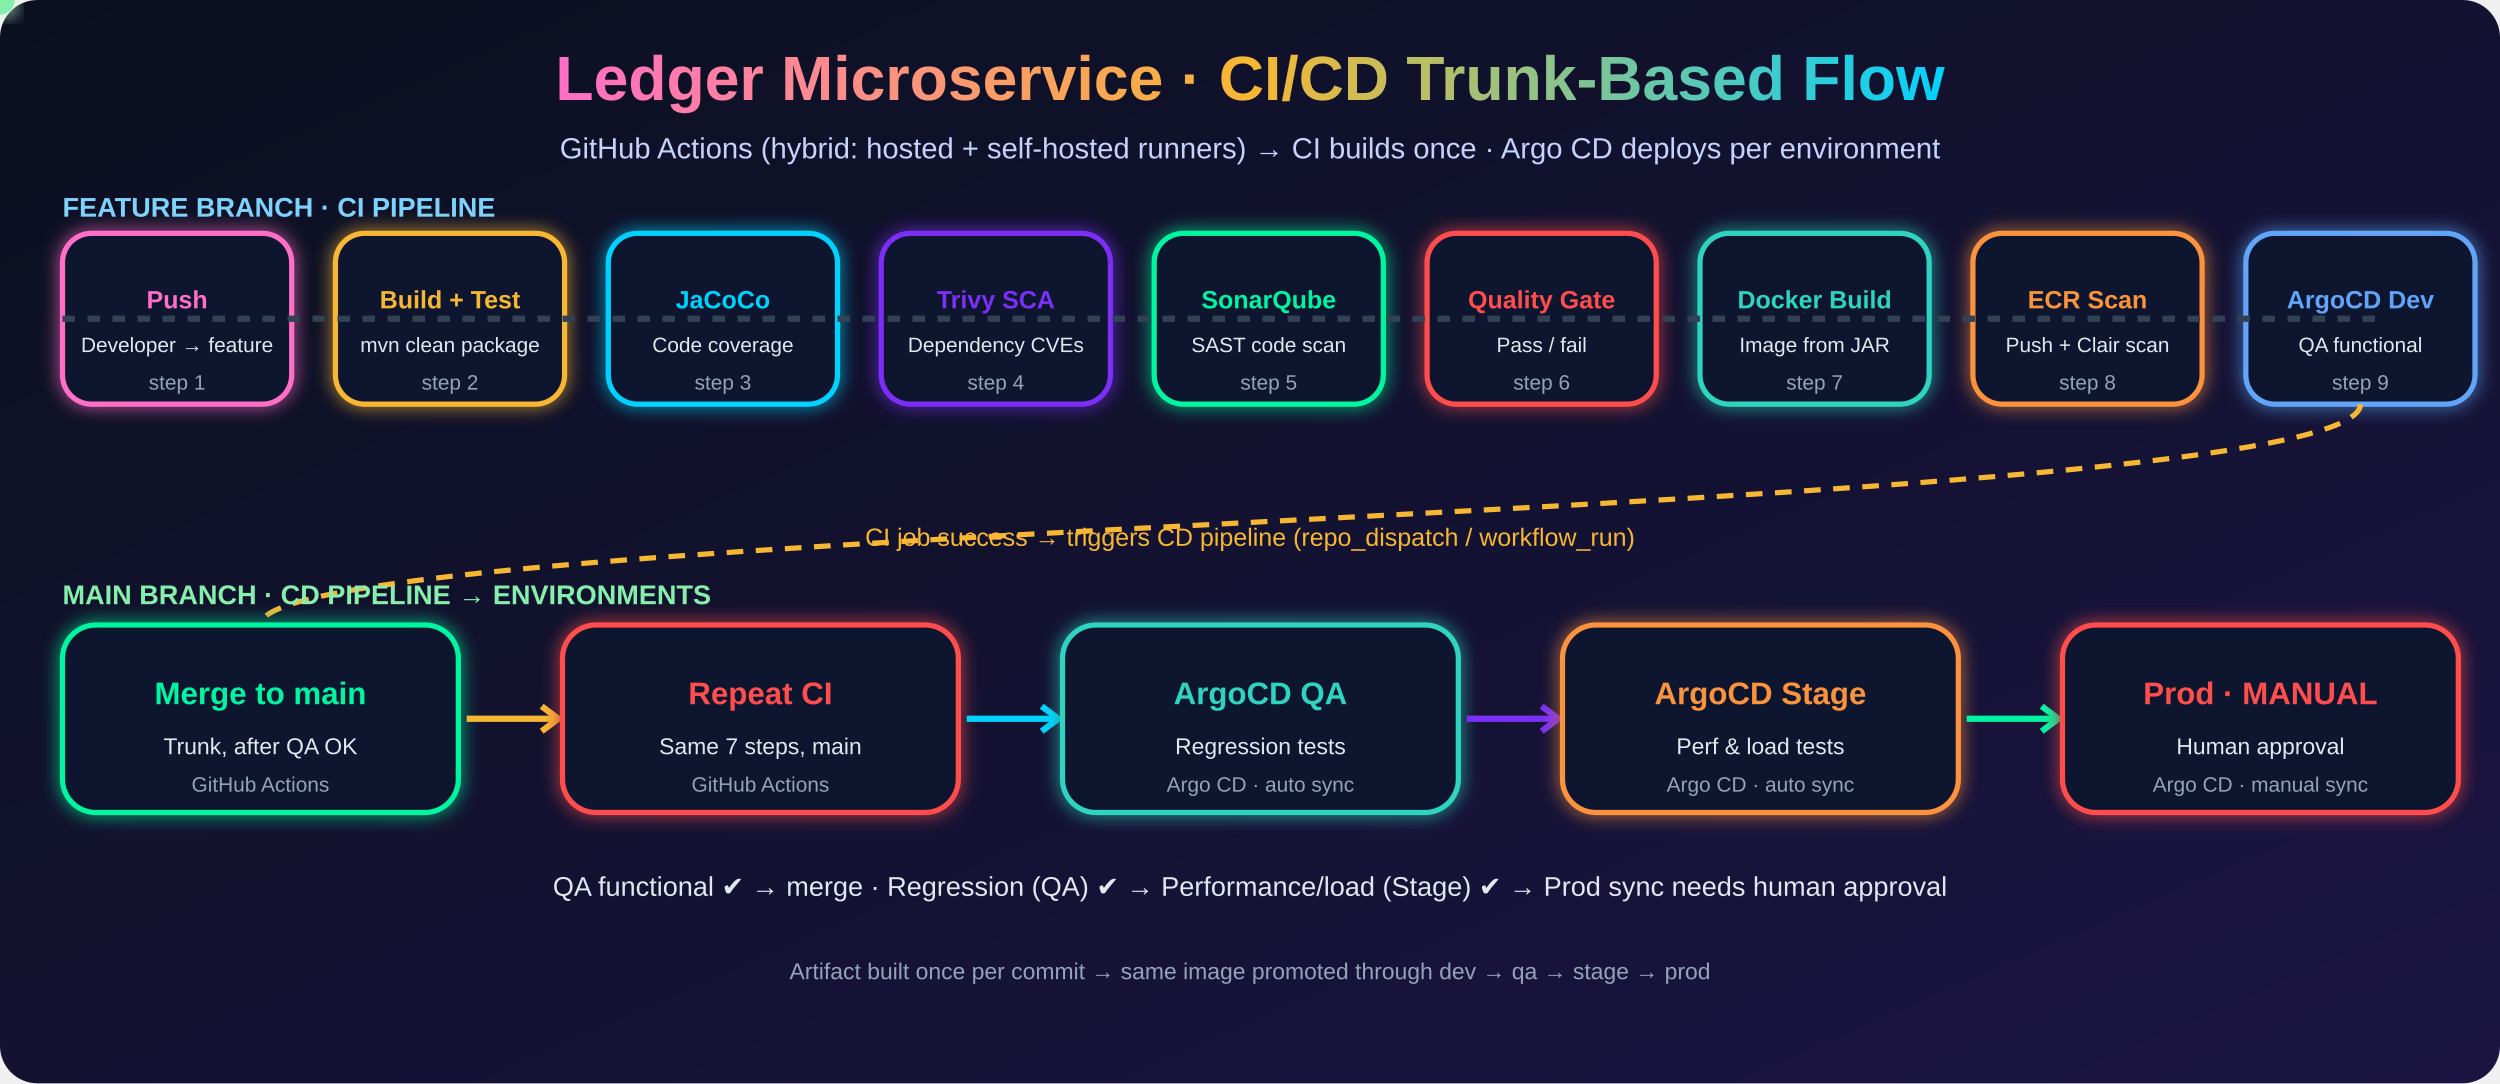
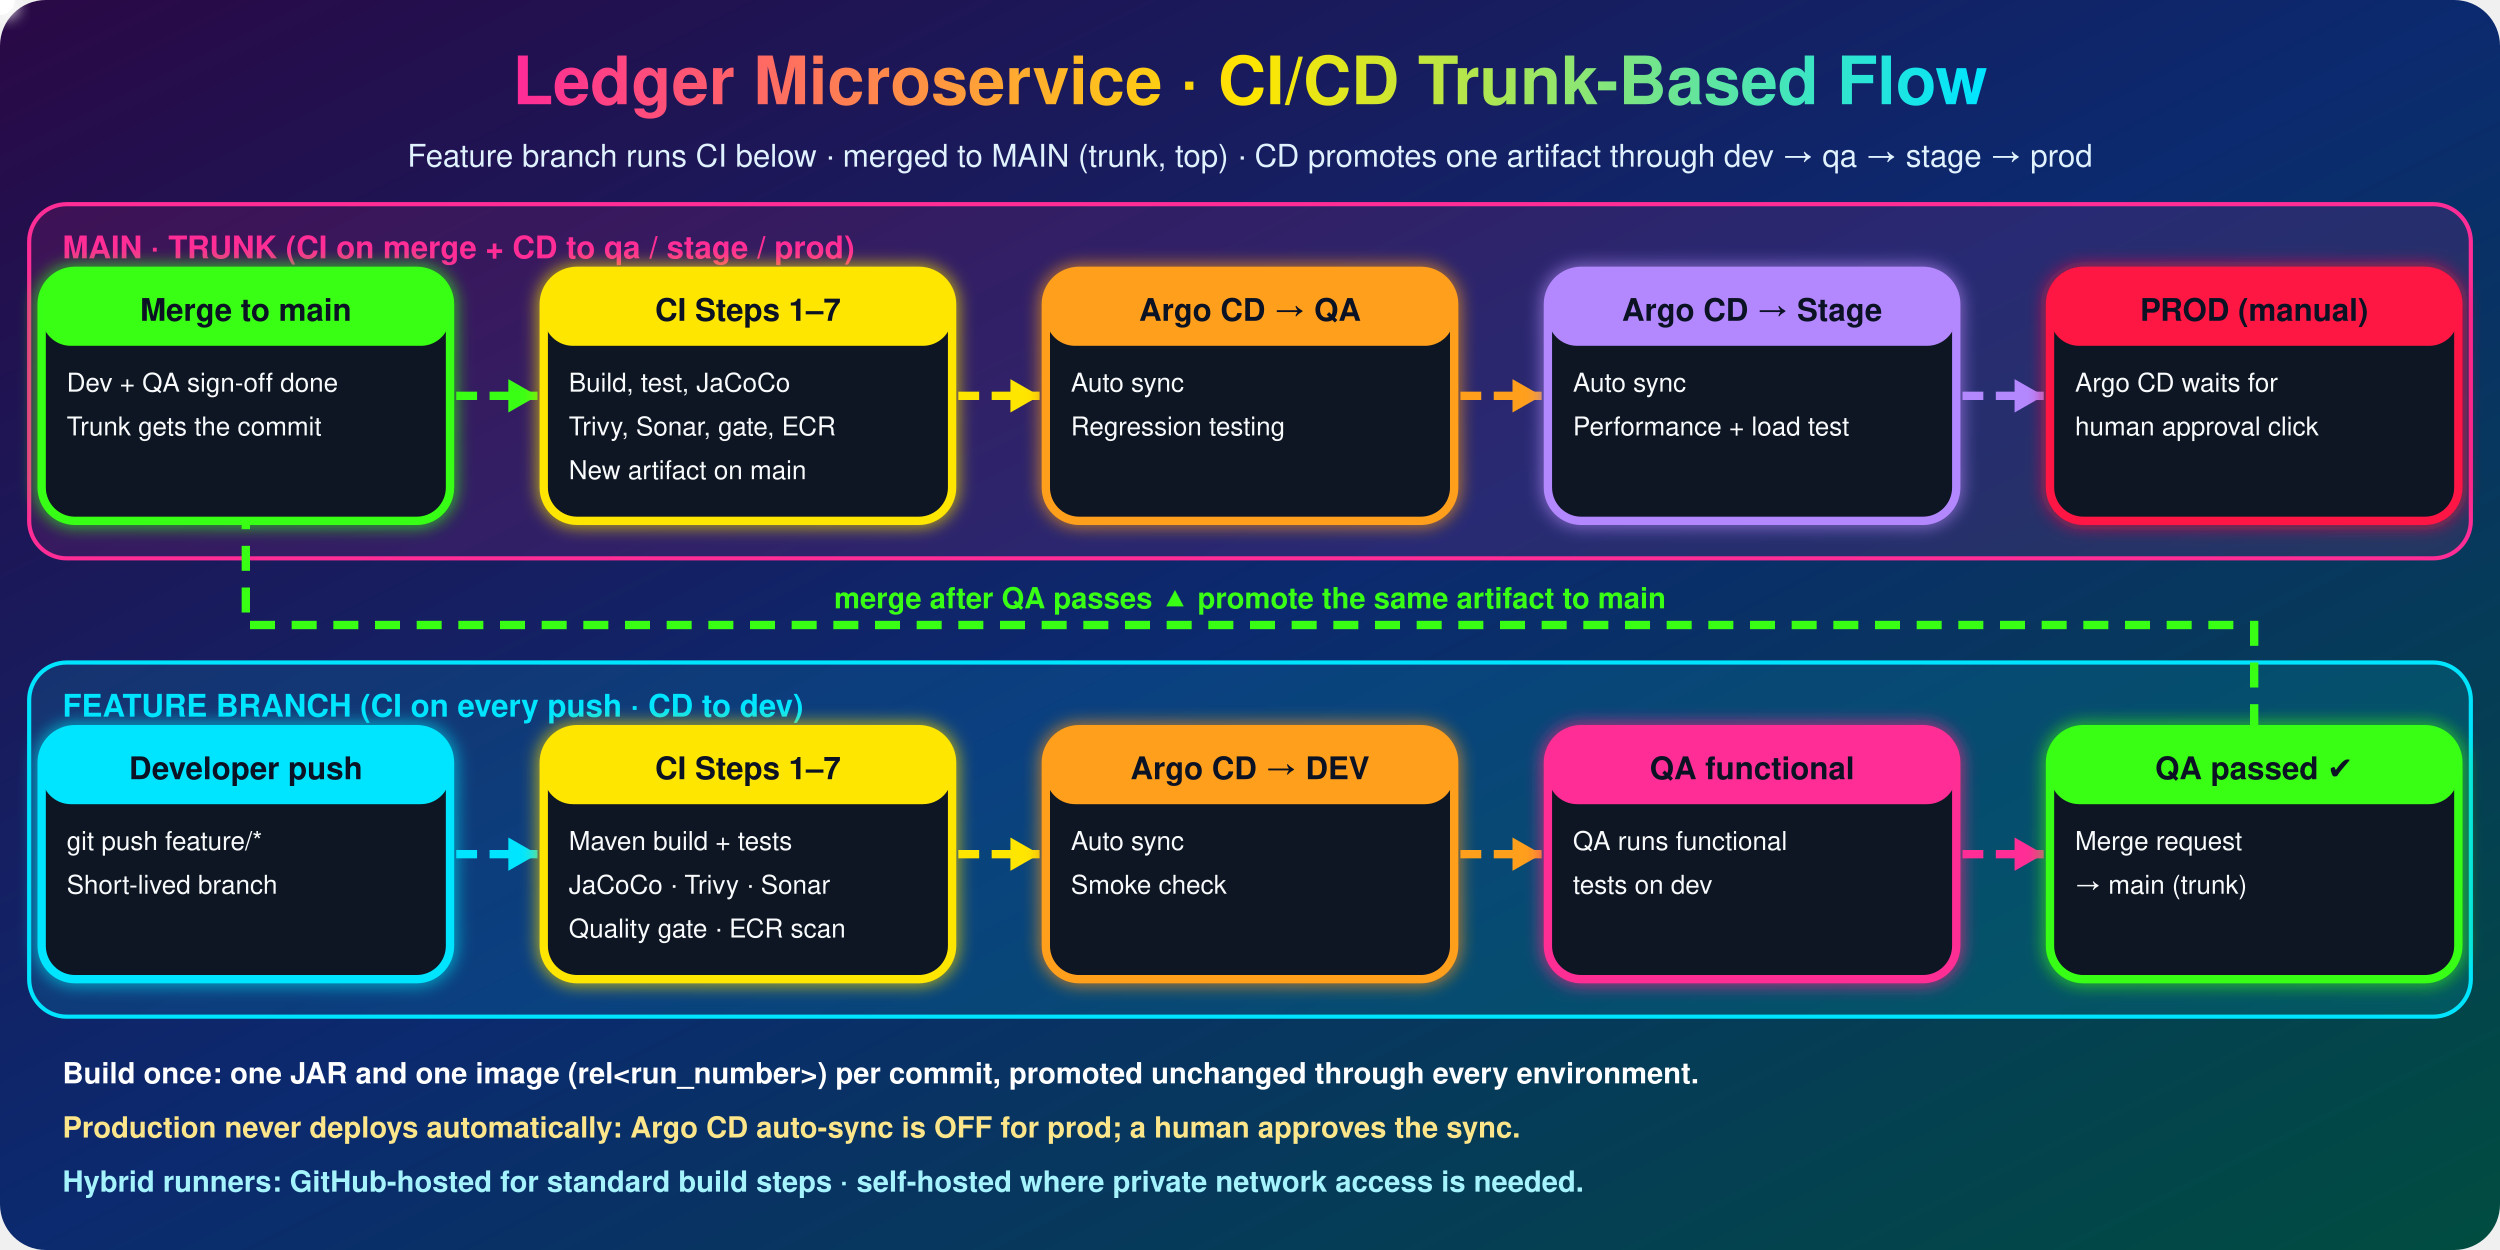
- <svg xmlns="http://www.w3.org/2000/svg" viewBox="0 0 1200 520" width="100%" role="img" aria-label="CI/CD trunk-based flow">
+ <svg xmlns="http://www.w3.org/2000/svg" viewBox="0 0 1200 600" width="100%" role="img">
  <defs>
-     <linearGradient id="bg" x1="0" y1="0" x2="1" y2="1">
-       <stop offset="0" stop-color="#0b1020" />
-       <stop offset="1" stop-color="#1b1442" />
-     </linearGradient>
-     <linearGradient id="title" x1="0" x2="1">
-       <stop offset="0" stop-color="#ff6ec7" />
-       <stop offset="0.5" stop-color="#f7b733" />
-       <stop offset="1" stop-color="#00d2ff" />
-     </linearGradient>
-     <filter id="glow" x="-30%" y="-30%" width="160%" height="160%">
+     <filter id="glow" x="-50%" y="-50%" width="200%" height="200%">
      <feGaussianBlur stdDeviation="4" result="b" />
      <feMerge>
        <feMergeNode in="b" />
        <feMergeNode in="SourceGraphic" />
      </feMerge>
    </filter>
+     <linearGradient id="bg" x1="0" y1="0" x2="1" y2="1">
+       <stop offset="0" stop-color="#2a0845" />
+       <stop offset="0.5" stop-color="#0b2a6f" />
+       <stop offset="1" stop-color="#004d40" />
+     </linearGradient>
+     <linearGradient id="ttl" x1="0" x2="1">
+       <stop offset="0" stop-color="#ff2d95" />
+       <stop offset="0.5" stop-color="#ffe600" />
+       <stop offset="1" stop-color="#00e5ff" />
+     </linearGradient>
+     <marker id="ah" markerWidth="10" markerHeight="10" refX="8" refY="5" orient="auto">
+       <path d="M0,0 L10,5 L0,10 z" fill="#ffffff" />
+     </marker>
  </defs>
-   <rect width="1200" height="520" rx="18" fill="url(#bg)" />
-   <text x="600" y="48" text-anchor="middle" font-family="Segoe UI,Arial,sans-serif" font-size="30" font-weight="800" fill="url(#title)">Ledger Microservice · CI/CD Trunk-Based Flow</text>
-   <text x="600" y="76" text-anchor="middle" font-family="Segoe UI,Arial,sans-serif" font-size="14" fill="#c7d2fe">GitHub Actions (hybrid: hosted + self-hosted runners) → CI builds once · Argo CD deploys per environment</text>
-   <text x="30" y="104" font-family="Segoe UI,Arial,sans-serif" font-size="13" font-weight="700" fill="#7dd3fc">FEATURE BRANCH · CI PIPELINE</text>
-   <g filter="url(#glow)">
-     <rect x="30" y="112" width="110" height="82" rx="14" fill="#11172e" stroke="#ff6ec7" stroke-width="2.5">
-       <animate attributeName="stroke-opacity" values="0.35;1;0.35" dur="2.4s" begin="0.0s" repeatCount="indefinite" />
-     </rect>
-   </g>
-   <text x="85" y="148" text-anchor="middle" font-family="Segoe UI,Arial,sans-serif" font-size="12" font-weight="700" fill="#ff6ec7">Push</text>
-   <text x="85" y="169" text-anchor="middle" font-family="Segoe UI,Arial,sans-serif" font-size="10" fill="#e2e8f0">Developer → feature</text>
-   <text x="85" y="187" text-anchor="middle" font-family="Segoe UI,Arial,sans-serif" font-size="10" fill="#94a3b8">step 1</text>
-   <g filter="url(#glow)">
-     <rect x="161" y="112" width="110" height="82" rx="14" fill="#11172e" stroke="#f7b733" stroke-width="2.5">
-       <animate attributeName="stroke-opacity" values="0.35;1;0.35" dur="2.4s" begin="0.3s" repeatCount="indefinite" />
-     </rect>
-   </g>
-   <text x="216" y="148" text-anchor="middle" font-family="Segoe UI,Arial,sans-serif" font-size="12" font-weight="700" fill="#f7b733">Build + Test</text>
-   <text x="216" y="169" text-anchor="middle" font-family="Segoe UI,Arial,sans-serif" font-size="10" fill="#e2e8f0">mvn clean package</text>
-   <text x="216" y="187" text-anchor="middle" font-family="Segoe UI,Arial,sans-serif" font-size="10" fill="#94a3b8">step 2</text>
-   <g filter="url(#glow)">
-     <rect x="292" y="112" width="110" height="82" rx="14" fill="#11172e" stroke="#00d2ff" stroke-width="2.5">
-       <animate attributeName="stroke-opacity" values="0.35;1;0.35" dur="2.4s" begin="0.6s" repeatCount="indefinite" />
-     </rect>
-   </g>
-   <text x="347" y="148" text-anchor="middle" font-family="Segoe UI,Arial,sans-serif" font-size="12" font-weight="700" fill="#00d2ff">JaCoCo</text>
-   <text x="347" y="169" text-anchor="middle" font-family="Segoe UI,Arial,sans-serif" font-size="10" fill="#e2e8f0">Code coverage</text>
-   <text x="347" y="187" text-anchor="middle" font-family="Segoe UI,Arial,sans-serif" font-size="10" fill="#94a3b8">step 3</text>
-   <g filter="url(#glow)">
-     <rect x="423" y="112" width="110" height="82" rx="14" fill="#11172e" stroke="#7b2ff7" stroke-width="2.5">
-       <animate attributeName="stroke-opacity" values="0.35;1;0.35" dur="2.4s" begin="0.9s" repeatCount="indefinite" />
-     </rect>
-   </g>
-   <text x="478" y="148" text-anchor="middle" font-family="Segoe UI,Arial,sans-serif" font-size="12" font-weight="700" fill="#7b2ff7">Trivy SCA</text>
-   <text x="478" y="169" text-anchor="middle" font-family="Segoe UI,Arial,sans-serif" font-size="10" fill="#e2e8f0">Dependency CVEs</text>
-   <text x="478" y="187" text-anchor="middle" font-family="Segoe UI,Arial,sans-serif" font-size="10" fill="#94a3b8">step 4</text>
-   <g filter="url(#glow)">
-     <rect x="554" y="112" width="110" height="82" rx="14" fill="#11172e" stroke="#00f5a0" stroke-width="2.5">
-       <animate attributeName="stroke-opacity" values="0.35;1;0.35" dur="2.4s" begin="1.2s" repeatCount="indefinite" />
-     </rect>
-   </g>
-   <text x="609" y="148" text-anchor="middle" font-family="Segoe UI,Arial,sans-serif" font-size="12" font-weight="700" fill="#00f5a0">SonarQube</text>
-   <text x="609" y="169" text-anchor="middle" font-family="Segoe UI,Arial,sans-serif" font-size="10" fill="#e2e8f0">SAST code scan</text>
-   <text x="609" y="187" text-anchor="middle" font-family="Segoe UI,Arial,sans-serif" font-size="10" fill="#94a3b8">step 5</text>
-   <g filter="url(#glow)">
-     <rect x="685" y="112" width="110" height="82" rx="14" fill="#11172e" stroke="#ff4d4d" stroke-width="2.5">
-       <animate attributeName="stroke-opacity" values="0.35;1;0.35" dur="2.4s" begin="1.5s" repeatCount="indefinite" />
-     </rect>
-   </g>
-   <text x="740" y="148" text-anchor="middle" font-family="Segoe UI,Arial,sans-serif" font-size="12" font-weight="700" fill="#ff4d4d">Quality Gate</text>
-   <text x="740" y="169" text-anchor="middle" font-family="Segoe UI,Arial,sans-serif" font-size="10" fill="#e2e8f0">Pass / fail</text>
-   <text x="740" y="187" text-anchor="middle" font-family="Segoe UI,Arial,sans-serif" font-size="10" fill="#94a3b8">step 6</text>
-   <g filter="url(#glow)">
-     <rect x="816" y="112" width="110" height="82" rx="14" fill="#11172e" stroke="#2dd4bf" stroke-width="2.5">
-       <animate attributeName="stroke-opacity" values="0.35;1;0.35" dur="2.4s" begin="1.8s" repeatCount="indefinite" />
-     </rect>
-   </g>
-   <text x="871" y="148" text-anchor="middle" font-family="Segoe UI,Arial,sans-serif" font-size="12" font-weight="700" fill="#2dd4bf">Docker Build</text>
-   <text x="871" y="169" text-anchor="middle" font-family="Segoe UI,Arial,sans-serif" font-size="10" fill="#e2e8f0">Image from JAR</text>
-   <text x="871" y="187" text-anchor="middle" font-family="Segoe UI,Arial,sans-serif" font-size="10" fill="#94a3b8">step 7</text>
-   <g filter="url(#glow)">
-     <rect x="947" y="112" width="110" height="82" rx="14" fill="#11172e" stroke="#fb923c" stroke-width="2.5">
-       <animate attributeName="stroke-opacity" values="0.35;1;0.35" dur="2.4s" begin="2.1s" repeatCount="indefinite" />
-     </rect>
-   </g>
-   <text x="1002" y="148" text-anchor="middle" font-family="Segoe UI,Arial,sans-serif" font-size="12" font-weight="700" fill="#fb923c">ECR Scan</text>
-   <text x="1002" y="169" text-anchor="middle" font-family="Segoe UI,Arial,sans-serif" font-size="10" fill="#e2e8f0">Push + Clair scan</text>
-   <text x="1002" y="187" text-anchor="middle" font-family="Segoe UI,Arial,sans-serif" font-size="10" fill="#94a3b8">step 8</text>
-   <g filter="url(#glow)">
-     <rect x="1078" y="112" width="110" height="82" rx="14" fill="#11172e" stroke="#60a5fa" stroke-width="2.5">
-       <animate attributeName="stroke-opacity" values="0.35;1;0.35" dur="2.4s" begin="2.4s" repeatCount="indefinite" />
-     </rect>
-   </g>
-   <text x="1133" y="148" text-anchor="middle" font-family="Segoe UI,Arial,sans-serif" font-size="12" font-weight="700" fill="#60a5fa">ArgoCD Dev</text>
-   <text x="1133" y="169" text-anchor="middle" font-family="Segoe UI,Arial,sans-serif" font-size="10" fill="#e2e8f0">QA functional</text>
-   <text x="1133" y="187" text-anchor="middle" font-family="Segoe UI,Arial,sans-serif" font-size="10" fill="#94a3b8">step 9</text>
-   <path d="M30,153 L1140,153" stroke="#334155" stroke-width="3" stroke-dasharray="6 6" />
+   <rect width="1200" height="600" rx="22" fill="url(#bg)" />
+   <text x="600.0" y="50" font-family="Segoe UI,Helvetica,Arial,sans-serif" font-size="32" font-weight="800" fill="url(#ttl)" text-anchor="middle">Ledger Microservice · CI/CD Trunk-Based Flow</text>
+   <text x="600.0" y="80" font-family="Segoe UI,Helvetica,Arial,sans-serif" font-size="15" font-weight="500" fill="#e0f2fe" text-anchor="middle">Feature branch runs CI below · merged to MAIN (trunk, top) · CD promotes one artifact through dev → qa → stage → prod</text>
+   <rect x="14" y="98" width="1172" height="170" rx="18" fill="#ff2d95" fill-opacity="0.12" stroke="#ff2d95" stroke-width="2" />
+   <text x="30" y="124" font-family="Segoe UI,Helvetica,Arial,sans-serif" font-size="15" font-weight="800" fill="#ff2d95" text-anchor="start">MAIN · TRUNK  (CI on merge + CD to qa / stage / prod)</text>
+   <rect x="14" y="318" width="1172" height="170" rx="18" fill="#00e5ff" fill-opacity="0.12" stroke="#00e5ff" stroke-width="2" />
+   <text x="30" y="344" font-family="Segoe UI,Helvetica,Arial,sans-serif" font-size="15" font-weight="800" fill="#00e5ff" text-anchor="start">FEATURE BRANCH  (CI on every push · CD to dev)</text>
+   <rect x="20" y="130" width="196" height="120" rx="16" fill="#0b1224" stroke="#39ff14" stroke-width="4" filter="url(#glow)">
+     <animate attributeName="stroke-opacity" values="0.45;1;0.45" dur="2.6s" repeatCount="indefinite" />
+   </rect>
+   <rect x="20" y="130" width="196" height="36" rx="14" fill="#39ff14" />
+   <text x="118.0" y="154" font-family="Segoe UI,Helvetica,Arial,sans-serif" font-size="15" font-weight="800" fill="#0b1224" text-anchor="middle">Merge to main</text>
+   <text x="32" y="188" font-family="Segoe UI,Helvetica,Arial,sans-serif" font-size="12.5" font-weight="500" fill="#f8fafc" text-anchor="start">Dev + QA sign-off done</text>
+   <text x="32" y="209" font-family="Segoe UI,Helvetica,Arial,sans-serif" font-size="12.5" font-weight="500" fill="#f8fafc" text-anchor="start">Trunk gets the commit</text>
+   <line x1="219" y1="190" x2="258" y2="190" stroke="#39ff14" stroke-width="4" stroke-dasharray="10 6">
+     <animate attributeName="stroke-dashoffset" from="0" to="-32" dur="1s" repeatCount="indefinite" />
+   </line>
+   <polygon points="258,190 244,182 244,198" fill="#39ff14" />
+   <rect x="261" y="130" width="196" height="120" rx="16" fill="#0b1224" stroke="#ffe600" stroke-width="4" filter="url(#glow)">
+     <animate attributeName="stroke-opacity" values="0.45;1;0.45" dur="2.6s" repeatCount="indefinite" />
+   </rect>
+   <rect x="261" y="130" width="196" height="36" rx="14" fill="#ffe600" />
+   <text x="359.0" y="154" font-family="Segoe UI,Helvetica,Arial,sans-serif" font-size="15" font-weight="800" fill="#0b1224" text-anchor="middle">CI Steps 1–7</text>
+   <text x="273" y="188" font-family="Segoe UI,Helvetica,Arial,sans-serif" font-size="12.5" font-weight="500" fill="#f8fafc" text-anchor="start">Build, test, JaCoCo</text>
+   <text x="273" y="209" font-family="Segoe UI,Helvetica,Arial,sans-serif" font-size="12.5" font-weight="500" fill="#f8fafc" text-anchor="start">Trivy, Sonar, gate, ECR</text>
+   <text x="273" y="230" font-family="Segoe UI,Helvetica,Arial,sans-serif" font-size="12.5" font-weight="500" fill="#f8fafc" text-anchor="start">New artifact on main</text>
+   <line x1="460" y1="190" x2="499" y2="190" stroke="#ffe600" stroke-width="4" stroke-dasharray="10 6">
+     <animate attributeName="stroke-dashoffset" from="0" to="-32" dur="1s" repeatCount="indefinite" />
+   </line>
+   <polygon points="499,190 485,182 485,198" fill="#ffe600" />
+   <rect x="502" y="130" width="196" height="120" rx="16" fill="#0b1224" stroke="#ff9f1c" stroke-width="4" filter="url(#glow)">
+     <animate attributeName="stroke-opacity" values="0.45;1;0.45" dur="2.6s" repeatCount="indefinite" />
+   </rect>
+   <rect x="502" y="130" width="196" height="36" rx="14" fill="#ff9f1c" />
+   <text x="600.0" y="154" font-family="Segoe UI,Helvetica,Arial,sans-serif" font-size="15" font-weight="800" fill="#0b1224" text-anchor="middle">Argo CD → QA</text>
+   <text x="514" y="188" font-family="Segoe UI,Helvetica,Arial,sans-serif" font-size="12.5" font-weight="500" fill="#f8fafc" text-anchor="start">Auto sync</text>
+   <text x="514" y="209" font-family="Segoe UI,Helvetica,Arial,sans-serif" font-size="12.5" font-weight="500" fill="#f8fafc" text-anchor="start">Regression testing</text>
+   <line x1="701" y1="190" x2="740" y2="190" stroke="#ff9f1c" stroke-width="4" stroke-dasharray="10 6">
+     <animate attributeName="stroke-dashoffset" from="0" to="-32" dur="1s" repeatCount="indefinite" />
+   </line>
+   <polygon points="740,190 726,182 726,198" fill="#ff9f1c" />
+   <rect x="743" y="130" width="196" height="120" rx="16" fill="#0b1224" stroke="#b388ff" stroke-width="4" filter="url(#glow)">
+     <animate attributeName="stroke-opacity" values="0.45;1;0.45" dur="2.6s" repeatCount="indefinite" />
+   </rect>
+   <rect x="743" y="130" width="196" height="36" rx="14" fill="#b388ff" />
+   <text x="841.0" y="154" font-family="Segoe UI,Helvetica,Arial,sans-serif" font-size="15" font-weight="800" fill="#0b1224" text-anchor="middle">Argo CD → Stage</text>
+   <text x="755" y="188" font-family="Segoe UI,Helvetica,Arial,sans-serif" font-size="12.5" font-weight="500" fill="#f8fafc" text-anchor="start">Auto sync</text>
+   <text x="755" y="209" font-family="Segoe UI,Helvetica,Arial,sans-serif" font-size="12.5" font-weight="500" fill="#f8fafc" text-anchor="start">Performance + load test</text>
+   <line x1="942" y1="190" x2="981" y2="190" stroke="#b388ff" stroke-width="4" stroke-dasharray="10 6">
+     <animate attributeName="stroke-dashoffset" from="0" to="-32" dur="1s" repeatCount="indefinite" />
+   </line>
+   <polygon points="981,190 967,182 967,198" fill="#b388ff" />
+   <rect x="984" y="130" width="196" height="120" rx="16" fill="#0b1224" stroke="#ff1744" stroke-width="4" filter="url(#glow)">
+     <animate attributeName="stroke-opacity" values="0.45;1;0.45" dur="2.6s" repeatCount="indefinite" />
+   </rect>
+   <rect x="984" y="130" width="196" height="36" rx="14" fill="#ff1744" />
+   <text x="1082.0" y="154" font-family="Segoe UI,Helvetica,Arial,sans-serif" font-size="15" font-weight="800" fill="#0b1224" text-anchor="middle">PROD (manual)</text>
+   <text x="996" y="188" font-family="Segoe UI,Helvetica,Arial,sans-serif" font-size="12.5" font-weight="500" fill="#f8fafc" text-anchor="start">Argo CD waits for</text>
+   <text x="996" y="209" font-family="Segoe UI,Helvetica,Arial,sans-serif" font-size="12.5" font-weight="500" fill="#f8fafc" text-anchor="start">human approval click</text>
+   <rect x="20" y="350" width="196" height="120" rx="16" fill="#0b1224" stroke="#00e5ff" stroke-width="4" filter="url(#glow)">
+     <animate attributeName="stroke-opacity" values="0.45;1;0.45" dur="2.6s" repeatCount="indefinite" />
+   </rect>
+   <rect x="20" y="350" width="196" height="36" rx="14" fill="#00e5ff" />
+   <text x="118.0" y="374" font-family="Segoe UI,Helvetica,Arial,sans-serif" font-size="15" font-weight="800" fill="#0b1224" text-anchor="middle">Developer push</text>
+   <text x="32" y="408" font-family="Segoe UI,Helvetica,Arial,sans-serif" font-size="12.5" font-weight="500" fill="#f8fafc" text-anchor="start">git push feature/*</text>
+   <text x="32" y="429" font-family="Segoe UI,Helvetica,Arial,sans-serif" font-size="12.5" font-weight="500" fill="#f8fafc" text-anchor="start">Short-lived branch</text>
+   <line x1="219" y1="410" x2="258" y2="410" stroke="#00e5ff" stroke-width="4" stroke-dasharray="10 6">
+     <animate attributeName="stroke-dashoffset" from="0" to="-32" dur="1s" repeatCount="indefinite" />
+   </line>
+   <polygon points="258,410 244,402 244,418" fill="#00e5ff" />
+   <rect x="261" y="350" width="196" height="120" rx="16" fill="#0b1224" stroke="#ffe600" stroke-width="4" filter="url(#glow)">
+     <animate attributeName="stroke-opacity" values="0.45;1;0.45" dur="2.6s" repeatCount="indefinite" />
+   </rect>
+   <rect x="261" y="350" width="196" height="36" rx="14" fill="#ffe600" />
+   <text x="359.0" y="374" font-family="Segoe UI,Helvetica,Arial,sans-serif" font-size="15" font-weight="800" fill="#0b1224" text-anchor="middle">CI Steps 1–7</text>
+   <text x="273" y="408" font-family="Segoe UI,Helvetica,Arial,sans-serif" font-size="12.5" font-weight="500" fill="#f8fafc" text-anchor="start">Maven build + tests</text>
+   <text x="273" y="429" font-family="Segoe UI,Helvetica,Arial,sans-serif" font-size="12.5" font-weight="500" fill="#f8fafc" text-anchor="start">JaCoCo · Trivy · Sonar</text>
+   <text x="273" y="450" font-family="Segoe UI,Helvetica,Arial,sans-serif" font-size="12.5" font-weight="500" fill="#f8fafc" text-anchor="start">Quality gate · ECR scan</text>
+   <line x1="460" y1="410" x2="499" y2="410" stroke="#ffe600" stroke-width="4" stroke-dasharray="10 6">
+     <animate attributeName="stroke-dashoffset" from="0" to="-32" dur="1s" repeatCount="indefinite" />
+   </line>
+   <polygon points="499,410 485,402 485,418" fill="#ffe600" />
+   <rect x="502" y="350" width="196" height="120" rx="16" fill="#0b1224" stroke="#ff9f1c" stroke-width="4" filter="url(#glow)">
+     <animate attributeName="stroke-opacity" values="0.45;1;0.45" dur="2.6s" repeatCount="indefinite" />
+   </rect>
+   <rect x="502" y="350" width="196" height="36" rx="14" fill="#ff9f1c" />
+   <text x="600.0" y="374" font-family="Segoe UI,Helvetica,Arial,sans-serif" font-size="15" font-weight="800" fill="#0b1224" text-anchor="middle">Argo CD → DEV</text>
+   <text x="514" y="408" font-family="Segoe UI,Helvetica,Arial,sans-serif" font-size="12.5" font-weight="500" fill="#f8fafc" text-anchor="start">Auto sync</text>
+   <text x="514" y="429" font-family="Segoe UI,Helvetica,Arial,sans-serif" font-size="12.5" font-weight="500" fill="#f8fafc" text-anchor="start">Smoke check</text>
+   <line x1="701" y1="410" x2="740" y2="410" stroke="#ff9f1c" stroke-width="4" stroke-dasharray="10 6">
+     <animate attributeName="stroke-dashoffset" from="0" to="-32" dur="1s" repeatCount="indefinite" />
+   </line>
+   <polygon points="740,410 726,402 726,418" fill="#ff9f1c" />
+   <rect x="743" y="350" width="196" height="120" rx="16" fill="#0b1224" stroke="#ff2d95" stroke-width="4" filter="url(#glow)">
+     <animate attributeName="stroke-opacity" values="0.45;1;0.45" dur="2.6s" repeatCount="indefinite" />
+   </rect>
+   <rect x="743" y="350" width="196" height="36" rx="14" fill="#ff2d95" />
+   <text x="841.0" y="374" font-family="Segoe UI,Helvetica,Arial,sans-serif" font-size="15" font-weight="800" fill="#0b1224" text-anchor="middle">QA functional</text>
+   <text x="755" y="408" font-family="Segoe UI,Helvetica,Arial,sans-serif" font-size="12.5" font-weight="500" fill="#f8fafc" text-anchor="start">QA runs functional</text>
+   <text x="755" y="429" font-family="Segoe UI,Helvetica,Arial,sans-serif" font-size="12.5" font-weight="500" fill="#f8fafc" text-anchor="start">tests on dev</text>
+   <line x1="942" y1="410" x2="981" y2="410" stroke="#ff2d95" stroke-width="4" stroke-dasharray="10 6">
+     <animate attributeName="stroke-dashoffset" from="0" to="-32" dur="1s" repeatCount="indefinite" />
+   </line>
+   <polygon points="981,410 967,402 967,418" fill="#ff2d95" />
+   <rect x="984" y="350" width="196" height="120" rx="16" fill="#0b1224" stroke="#39ff14" stroke-width="4" filter="url(#glow)">
+     <animate attributeName="stroke-opacity" values="0.45;1;0.45" dur="2.6s" repeatCount="indefinite" />
+   </rect>
+   <rect x="984" y="350" width="196" height="36" rx="14" fill="#39ff14" />
+   <text x="1082.0" y="374" font-family="Segoe UI,Helvetica,Arial,sans-serif" font-size="15" font-weight="800" fill="#0b1224" text-anchor="middle">QA passed ✔</text>
+   <text x="996" y="408" font-family="Segoe UI,Helvetica,Arial,sans-serif" font-size="12.5" font-weight="500" fill="#f8fafc" text-anchor="start">Merge request</text>
+   <text x="996" y="429" font-family="Segoe UI,Helvetica,Arial,sans-serif" font-size="12.5" font-weight="500" fill="#f8fafc" text-anchor="start">→ main (trunk)</text>
+   <path d="M1082.0,350 L1082.0,300 L118.0,300 L118.0,250" fill="none" stroke="#39ff14" stroke-width="4" stroke-dasharray="12 8">
+     <animate attributeName="stroke-dashoffset" from="0" to="-40" dur="1.4s" repeatCount="indefinite" />
+   </path>
+   <text x="600.0" y="292" font-family="Segoe UI,Helvetica,Arial,sans-serif" font-size="14" font-weight="800" fill="#39ff14" text-anchor="middle">merge after QA passes  ▲  promote the same artifact to main</text>
  <circle r="7" fill="#ffffff" filter="url(#glow)">
-     <animateMotion dur="7s" repeatCount="indefinite" path="M30,153 L1140,153" />
+     <animateMotion dur="6s" repeatCount="indefinite" path="M20,190 L1160,190" />
  </circle>
-   <path d="M1133,194 C1133,250 125,250 125,300" fill="none" stroke="#f7b733" stroke-width="2.5" stroke-dasharray="8 6">
-     <animate attributeName="stroke-dashoffset" from="0" to="-28" dur="1.2s" repeatCount="indefinite" />
-   </path>
-   <text x="600" y="262" text-anchor="middle" font-family="Segoe UI,Arial,sans-serif" font-size="12" fill="#f7b733">CI job success → triggers CD pipeline (repo_dispatch / workflow_run)</text>
-   <text x="30" y="290" font-family="Segoe UI,Arial,sans-serif" font-size="13" font-weight="700" fill="#86efac">MAIN BRANCH · CD PIPELINE → ENVIRONMENTS</text>
-   <g filter="url(#glow)">
-     <rect x="30" y="300" width="190" height="90" rx="16" fill="#11172e" stroke="#00f5a0" stroke-width="2.5">
-       <animate attributeName="stroke-opacity" values="0.35;1;0.35" dur="2.8s" begin="0.0s" repeatCount="indefinite" />
-     </rect>
-   </g>
-   <text x="125" y="338" text-anchor="middle" font-family="Segoe UI,Arial,sans-serif" font-size="15" font-weight="800" fill="#00f5a0">Merge to main</text>
-   <text x="125" y="362" text-anchor="middle" font-family="Segoe UI,Arial,sans-serif" font-size="11" fill="#e2e8f0">Trunk, after QA OK</text>
-   <text x="125" y="380" text-anchor="middle" font-family="Segoe UI,Arial,sans-serif" font-size="10" fill="#94a3b8">GitHub Actions</text>
-   <path d="M224,345 L266,345" stroke="#f7b733" stroke-width="3" />
-   <path d="M260,339 L268,345 L260,351" fill="none" stroke="#f7b733" stroke-width="3" />
-   <g filter="url(#glow)">
-     <rect x="270" y="300" width="190" height="90" rx="16" fill="#11172e" stroke="#ff4d4d" stroke-width="2.5">
-       <animate attributeName="stroke-opacity" values="0.35;1;0.35" dur="2.8s" begin="0.4s" repeatCount="indefinite" />
-     </rect>
-   </g>
-   <text x="365" y="338" text-anchor="middle" font-family="Segoe UI,Arial,sans-serif" font-size="15" font-weight="800" fill="#ff4d4d">Repeat CI</text>
-   <text x="365" y="362" text-anchor="middle" font-family="Segoe UI,Arial,sans-serif" font-size="11" fill="#e2e8f0">Same 7 steps, main</text>
-   <text x="365" y="380" text-anchor="middle" font-family="Segoe UI,Arial,sans-serif" font-size="10" fill="#94a3b8">GitHub Actions</text>
-   <path d="M464,345 L506,345" stroke="#00d2ff" stroke-width="3" />
-   <path d="M500,339 L508,345 L500,351" fill="none" stroke="#00d2ff" stroke-width="3" />
-   <g filter="url(#glow)">
-     <rect x="510" y="300" width="190" height="90" rx="16" fill="#11172e" stroke="#2dd4bf" stroke-width="2.5">
-       <animate attributeName="stroke-opacity" values="0.35;1;0.35" dur="2.8s" begin="0.8s" repeatCount="indefinite" />
-     </rect>
-   </g>
-   <text x="605" y="338" text-anchor="middle" font-family="Segoe UI,Arial,sans-serif" font-size="15" font-weight="800" fill="#2dd4bf">ArgoCD QA</text>
-   <text x="605" y="362" text-anchor="middle" font-family="Segoe UI,Arial,sans-serif" font-size="11" fill="#e2e8f0">Regression tests</text>
-   <text x="605" y="380" text-anchor="middle" font-family="Segoe UI,Arial,sans-serif" font-size="10" fill="#94a3b8">Argo CD · auto sync</text>
-   <path d="M704,345 L746,345" stroke="#7b2ff7" stroke-width="3" />
-   <path d="M740,339 L748,345 L740,351" fill="none" stroke="#7b2ff7" stroke-width="3" />
-   <g filter="url(#glow)">
-     <rect x="750" y="300" width="190" height="90" rx="16" fill="#11172e" stroke="#fb923c" stroke-width="2.5">
-       <animate attributeName="stroke-opacity" values="0.35;1;0.35" dur="2.8s" begin="1.2s" repeatCount="indefinite" />
-     </rect>
-   </g>
-   <text x="845" y="338" text-anchor="middle" font-family="Segoe UI,Arial,sans-serif" font-size="15" font-weight="800" fill="#fb923c">ArgoCD Stage</text>
-   <text x="845" y="362" text-anchor="middle" font-family="Segoe UI,Arial,sans-serif" font-size="11" fill="#e2e8f0">Perf &amp; load tests</text>
-   <text x="845" y="380" text-anchor="middle" font-family="Segoe UI,Arial,sans-serif" font-size="10" fill="#94a3b8">Argo CD · auto sync</text>
-   <path d="M944,345 L986,345" stroke="#00f5a0" stroke-width="3" />
-   <path d="M980,339 L988,345 L980,351" fill="none" stroke="#00f5a0" stroke-width="3" />
-   <g filter="url(#glow)">
-     <rect x="990" y="300" width="190" height="90" rx="16" fill="#11172e" stroke="#ff4d4d" stroke-width="2.5">
-       <animate attributeName="stroke-opacity" values="0.35;1;0.35" dur="2.8s" begin="1.6s" repeatCount="indefinite" />
-     </rect>
-   </g>
-   <text x="1085" y="338" text-anchor="middle" font-family="Segoe UI,Arial,sans-serif" font-size="15" font-weight="800" fill="#ff4d4d">Prod · MANUAL</text>
-   <text x="1085" y="362" text-anchor="middle" font-family="Segoe UI,Arial,sans-serif" font-size="11" fill="#e2e8f0">Human approval</text>
-   <text x="1085" y="380" text-anchor="middle" font-family="Segoe UI,Arial,sans-serif" font-size="10" fill="#94a3b8">Argo CD · manual sync</text>
-   <path d="M30,345 L1170,345" stroke="#334155" stroke-width="2" stroke-dasharray="4 8" opacity="0" />
-   <circle r="7" fill="#86efac" filter="url(#glow)">
-     <animateMotion dur="6s" repeatCount="indefinite" path="M30,345 L1170,345" />
+   <circle r="7" fill="#ffffff" filter="url(#glow)">
+     <animateMotion dur="6s" repeatCount="indefinite" path="M20,410 L1160,410" />
  </circle>
-   <text x="600" y="430" text-anchor="middle" font-family="Segoe UI,Arial,sans-serif" font-size="13" fill="#e2e8f0">QA functional ✔ → merge · Regression (QA) ✔ → Performance/load (Stage) ✔ → Prod sync needs human approval</text>
-   <text x="600" y="470" text-anchor="middle" font-family="Segoe UI,Arial,sans-serif" font-size="11" fill="#94a3b8">Artifact built once per commit → same image promoted through dev → qa → stage → prod</text>
+   <circle r="7" fill="#ffffff" filter="url(#glow)">
+     <animateMotion dur="5s" repeatCount="indefinite" path="M1082.0,350 L1082.0,300 L118.0,300 L118.0,250" />
+   </circle>
+   <text x="30" y="520" font-family="Segoe UI,Helvetica,Arial,sans-serif" font-size="14" font-weight="600" fill="#ffffff" text-anchor="start">Build once: one JAR and one image (rel&lt;run_number&gt;) per commit, promoted unchanged through every environment.</text>
+   <text x="30" y="546" font-family="Segoe UI,Helvetica,Arial,sans-serif" font-size="14" font-weight="600" fill="#fde68a" text-anchor="start">Production never deploys automatically: Argo CD auto-sync is OFF for prod; a human approves the sync.</text>
+   <text x="30" y="572" font-family="Segoe UI,Helvetica,Arial,sans-serif" font-size="14" font-weight="600" fill="#a5f3fc" text-anchor="start">Hybrid runners: GitHub-hosted for standard build steps · self-hosted where private network access is needed.</text>
</svg>
